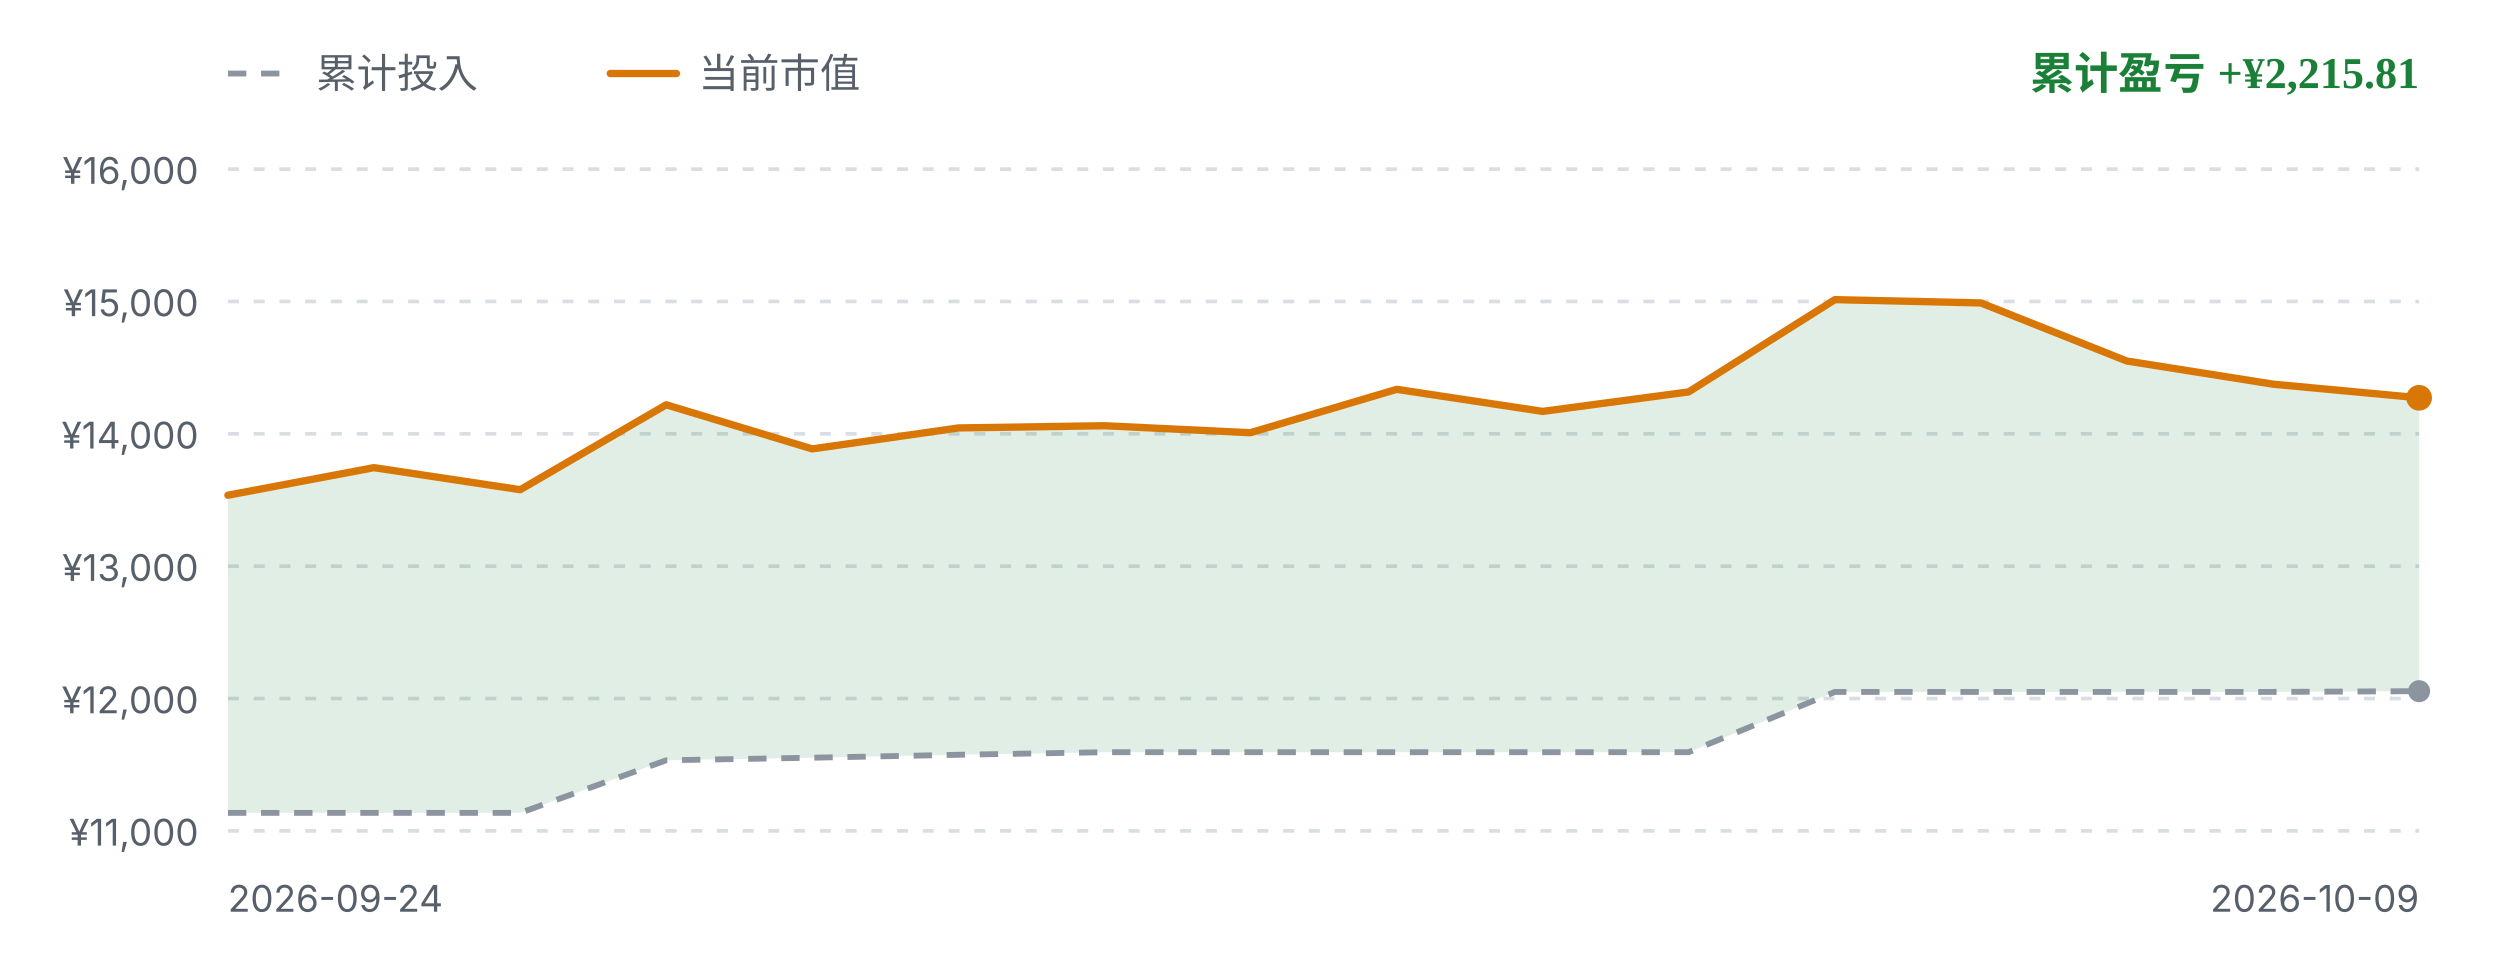
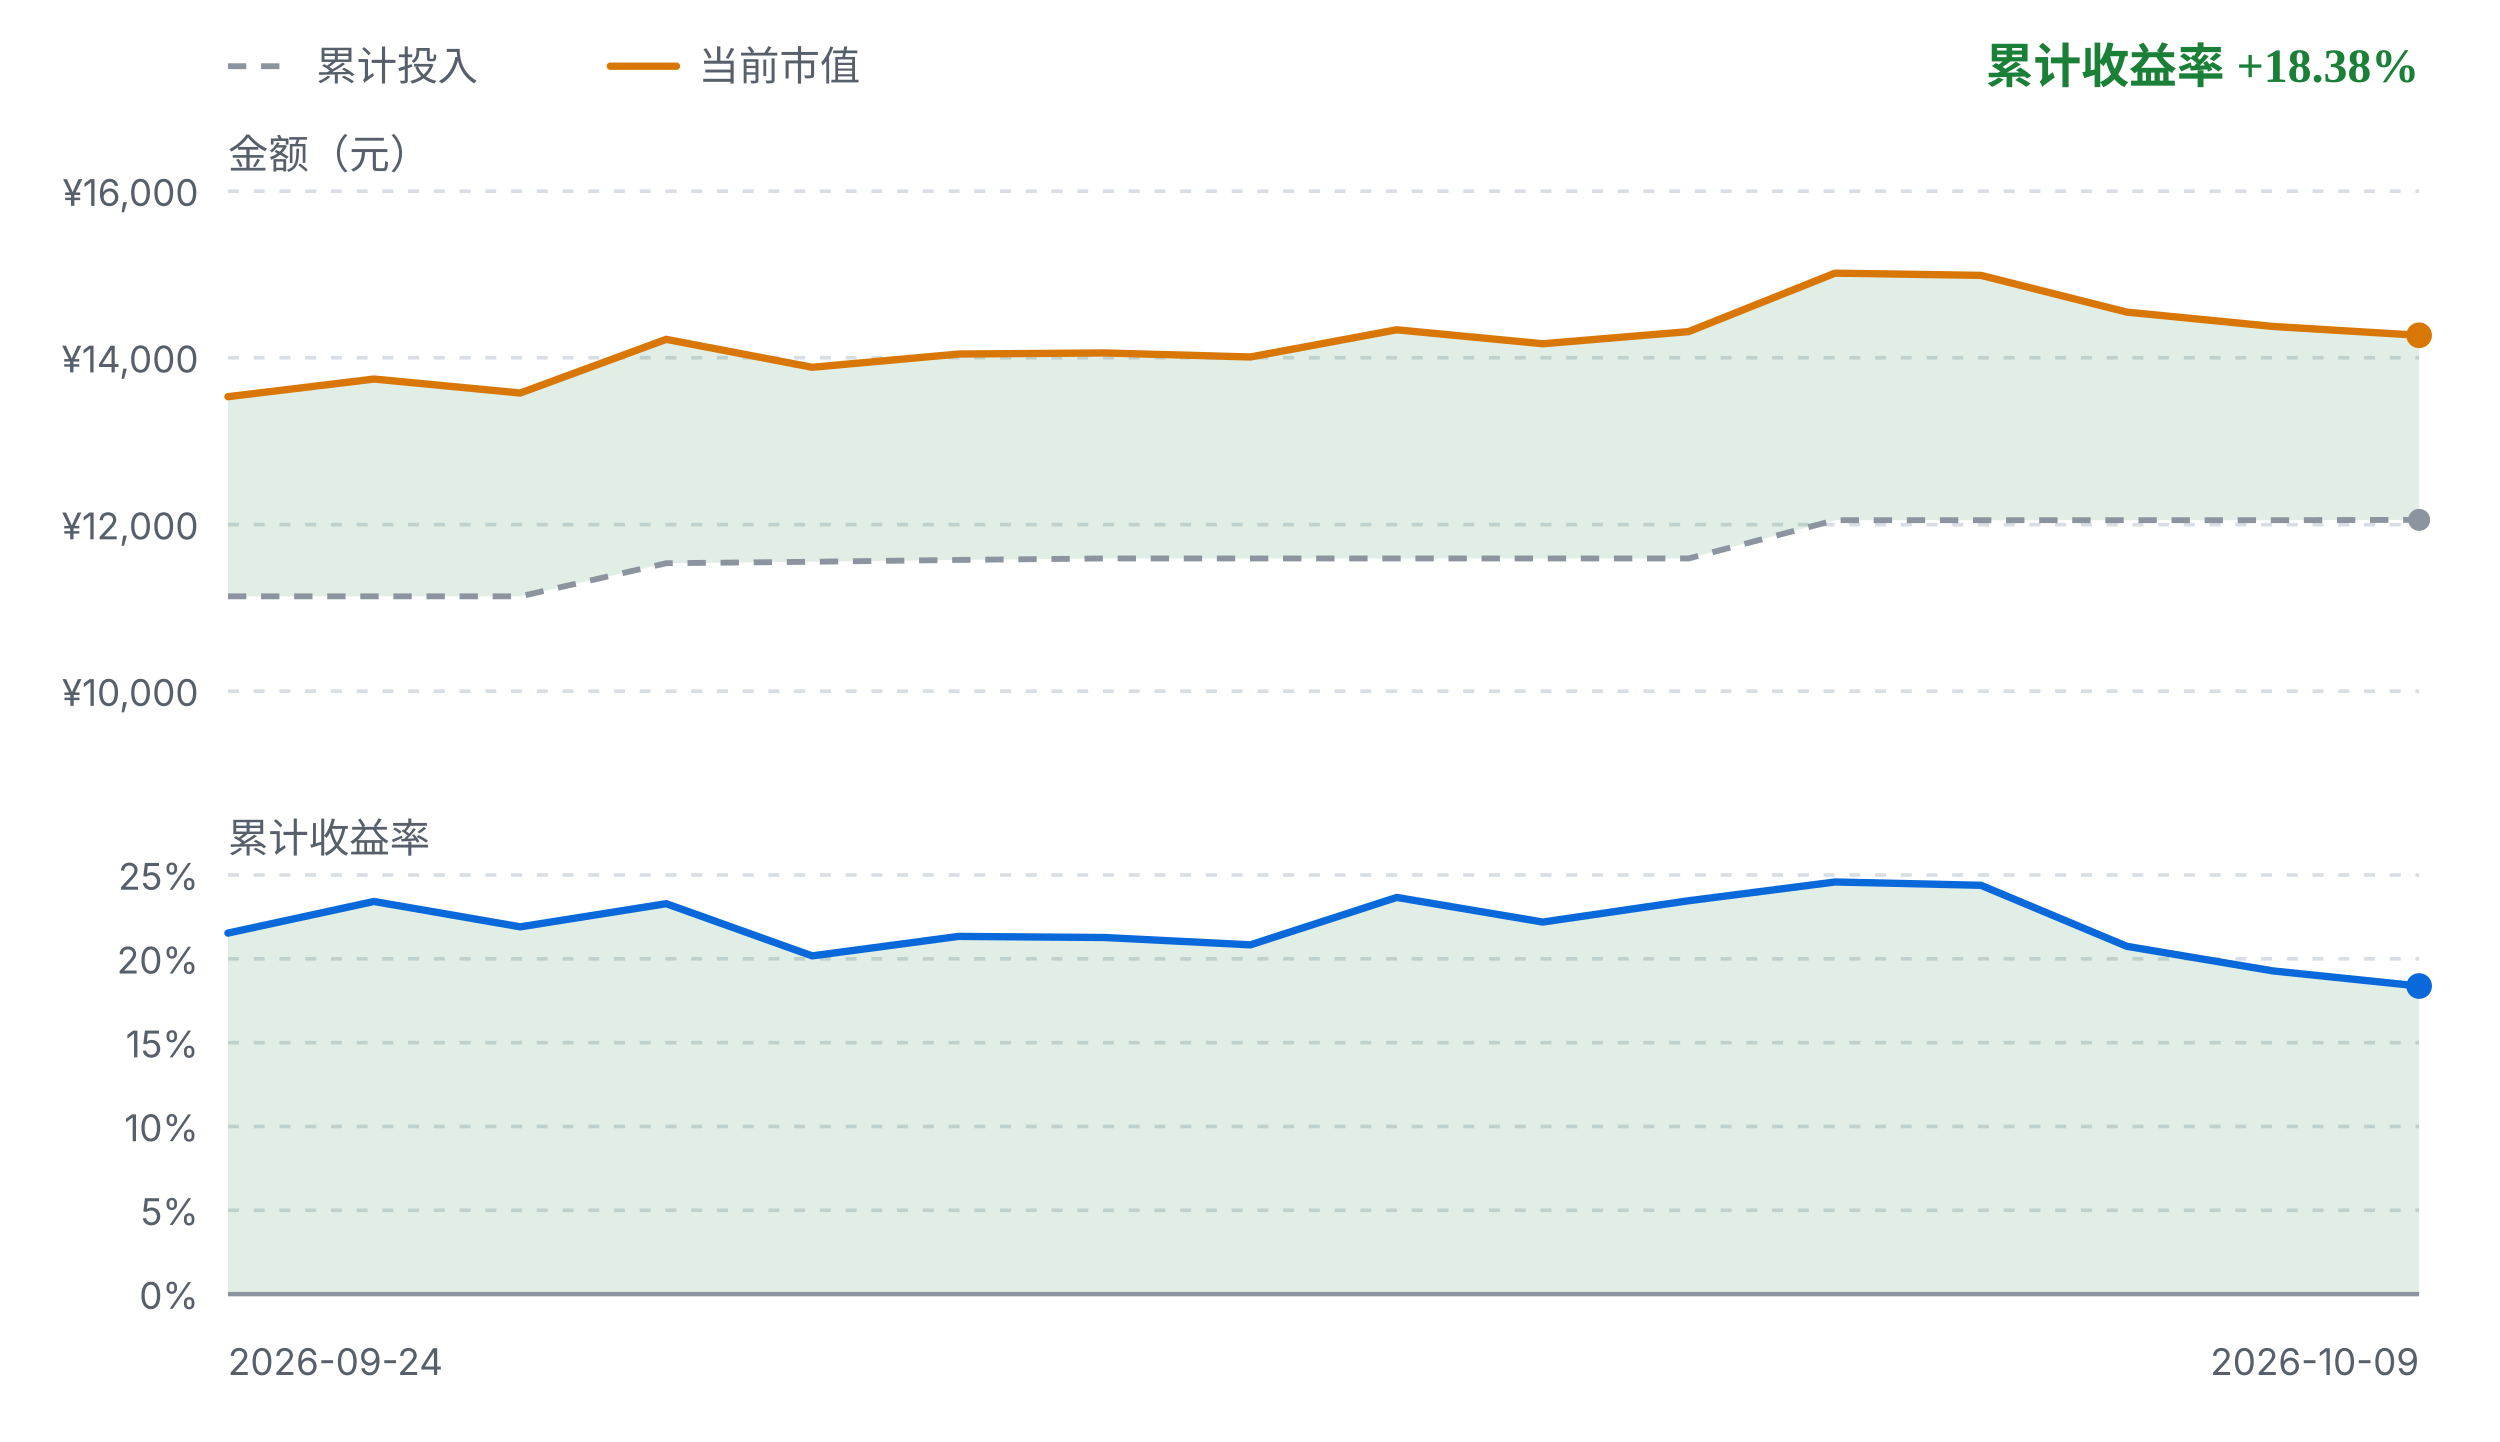
- <svg xmlns="http://www.w3.org/2000/svg" viewBox="0 0 680 260" width="680" height="260" role="img" aria-label="FIRE 收益曲线">
+ <svg xmlns="http://www.w3.org/2000/svg" viewBox="0 0 680 392" width="680" height="392" role="img" aria-label="FIRE 收益曲线">
  <style>
    .fg { fill: #1f2328; font-family: ui-sans-serif, system-ui, -apple-system, "Segoe UI", sans-serif; }
    .fg-muted { fill: #57606a; font-family: ui-sans-serif, system-ui, -apple-system, "Segoe UI", sans-serif; }
    .grid { stroke: #d8dee4; stroke-width: 1; stroke-dasharray: 3 4; }
+     .zero { stroke: #8c959f; stroke-width: 1.2; }
    .basis { fill: none; stroke: #8c959f; stroke-width: 1.6; stroke-dasharray: 5 4; stroke-linejoin: round; }
    .value { fill: none; stroke: #d97706; stroke-width: 2; stroke-linejoin: round; stroke-linecap: round; }
+     .rate { fill: none; stroke: #0969da; stroke-width: 2; stroke-linejoin: round; stroke-linecap: round; }
    .gap-up { fill: #1a7f37; fill-opacity: 0.13; }
    .gap-down { fill: #cf222e; fill-opacity: 0.13; }
+     .rate-up { fill: #1a7f37; fill-opacity: 0.13; }
+     .rate-down { fill: #cf222e; fill-opacity: 0.13; }
    .up { fill: #1a7f37; }
    .down { fill: #cf222e; }
    .dot-value { fill: #d97706; }
    .dot-basis { fill: #8c959f; }
+     .dot-rate { fill: #0969da; }
    @media (prefers-color-scheme: dark) {
      .fg { fill: #e6edf3; }
      .fg-muted { fill: #8b949e; }
      .grid { stroke: #30363d; }
+       .zero { stroke: #6e7681; }
      .basis { stroke: #6e7681; }
      .value { stroke: #f0b429; }
-       .gap-up { fill: #3fb950; fill-opacity: 0.16; }
-       .gap-down { fill: #f85149; fill-opacity: 0.16; }
+       .rate { stroke: #58a6ff; }
+       .gap-up, .rate-up { fill: #3fb950; fill-opacity: 0.16; }
+       .gap-down, .rate-down { fill: #f85149; fill-opacity: 0.16; }
      .up { fill: #3fb950; }
      .down { fill: #f85149; }
      .dot-value { fill: #f0b429; }
      .dot-basis { fill: #6e7681; }
+       .dot-rate { fill: #58a6ff; }
    }
  </style>
-   <line class="basis" x1="62" y1="20" x2="80" y2="20" />
-   <text class="fg-muted" x="86" y="20" font-size="11" dominant-baseline="middle">累计投入</text>
-   <line class="value" x1="166" y1="20" x2="184" y2="20" />
-   <text class="fg-muted" x="190" y="20" font-size="11" dominant-baseline="middle">当前市值</text>
-   <text class="up" x="658" y="20" text-anchor="end" font-size="12" font-weight="600" dominant-baseline="middle">累计盈亏 +¥2,215.81</text>
-   <line class="grid" x1="62" y1="46.0" x2="658" y2="46.0" />
-   <text class="fg-muted" x="54" y="50.0" text-anchor="end" font-size="10">¥16,000</text>
-   <line class="grid" x1="62" y1="82.0" x2="658" y2="82.0" />
-   <text class="fg-muted" x="54" y="86.0" text-anchor="end" font-size="10">¥15,000</text>
-   <line class="grid" x1="62" y1="118.0" x2="658" y2="118.0" />
-   <text class="fg-muted" x="54" y="122.0" text-anchor="end" font-size="10">¥14,000</text>
-   <line class="grid" x1="62" y1="154.0" x2="658" y2="154.0" />
-   <text class="fg-muted" x="54" y="158.0" text-anchor="end" font-size="10">¥13,000</text>
-   <line class="grid" x1="62" y1="190.0" x2="658" y2="190.0" />
-   <text class="fg-muted" x="54" y="194.0" text-anchor="end" font-size="10">¥12,000</text>
-   <line class="grid" x1="62" y1="226.0" x2="658" y2="226.0" />
-   <text class="fg-muted" x="54" y="230.0" text-anchor="end" font-size="10">¥11,000</text>
-   <path d="M62.0,134.7 L101.7,127.2 L141.5,133.2 L181.2,110.1 L220.9,122.1 L260.7,116.4 L300.4,115.8 L340.1,117.7 L379.9,105.9 L419.6,111.9 L459.3,106.6 L499.1,81.5 L538.8,82.4 L578.5,98.2 L618.3,104.5 L658.0,108.2 L658.0,188.0 L618.3,188.2 L578.5,188.2 L538.8,188.2 L499.1,188.2 L459.3,204.6 L419.6,204.6 L379.9,204.6 L340.1,204.6 L300.4,204.6 L260.7,205.3 L220.9,206.1 L181.2,206.8 L141.5,221.1 L101.7,221.1 L62.0,221.1 Z" class="gap-up" />
-   <path d="M62.0,221.1 L101.7,221.1 L141.5,221.1 L181.2,206.8 L220.9,206.1 L260.7,205.3 L300.4,204.6 L340.1,204.6 L379.9,204.6 L419.6,204.6 L459.3,204.6 L499.1,188.2 L538.8,188.2 L578.5,188.2 L618.3,188.2 L658.0,188.0" class="basis" />
-   <path d="M62.0,134.7 L101.7,127.2 L141.5,133.2 L181.2,110.1 L220.9,122.1 L260.7,116.4 L300.4,115.8 L340.1,117.7 L379.9,105.9 L419.6,111.9 L459.3,106.6 L499.1,81.5 L538.8,82.4 L578.5,98.2 L618.3,104.5 L658.0,108.2" class="value" />
-   <circle class="dot-basis" cx="658.0" cy="188.0" r="3" />
-   <circle class="dot-value" cx="658.0" cy="108.2" r="3.5" />
-   <text class="fg-muted" x="62" y="248" font-size="10">2026-09-24</text>
-   <text class="fg-muted" x="658" y="248" text-anchor="end" font-size="10">2026-10-09</text>
+   <line class="basis" x1="62" y1="18" x2="80" y2="18" />
+   <text class="fg-muted" x="86" y="18" font-size="11" dominant-baseline="middle">累计投入</text>
+   <line class="value" x1="166" y1="18" x2="184" y2="18" />
+   <text class="fg-muted" x="190" y="18" font-size="11" dominant-baseline="middle">当前市值</text>
+   <text class="up" x="658" y="18" text-anchor="end" font-size="13" font-weight="600" dominant-baseline="middle">累计收益率 +18.38%</text>
+   <text class="fg-muted" x="62" y="42" font-size="11" dominant-baseline="middle">金额（元）</text>
+   <line class="grid" x1="62" y1="52.0" x2="658" y2="52.0" />
+   <text class="fg-muted" x="54" y="56.0" text-anchor="end" font-size="10">¥16,000</text>
+   <line class="grid" x1="62" y1="97.3" x2="658" y2="97.3" />
+   <text class="fg-muted" x="54" y="101.3" text-anchor="end" font-size="10">¥14,000</text>
+   <line class="grid" x1="62" y1="142.7" x2="658" y2="142.7" />
+   <text class="fg-muted" x="54" y="146.7" text-anchor="end" font-size="10">¥12,000</text>
+   <line class="grid" x1="62" y1="188.0" x2="658" y2="188.0" />
+   <text class="fg-muted" x="54" y="192.0" text-anchor="end" font-size="10">¥10,000</text>
+   <path d="M62.0,107.9 L101.7,103.1 L141.5,106.9 L181.2,92.3 L220.9,99.9 L260.7,96.3 L300.4,96.0 L340.1,97.1 L379.9,89.7 L419.6,93.5 L459.3,90.2 L499.1,74.3 L538.8,74.9 L578.5,84.9 L618.3,88.8 L658.0,91.2 L658.0,141.4 L618.3,141.5 L578.5,141.5 L538.8,141.5 L499.1,141.5 L459.3,151.9 L419.6,151.9 L379.9,151.9 L340.1,151.9 L300.4,151.9 L260.7,152.3 L220.9,152.8 L181.2,153.2 L141.5,162.2 L101.7,162.2 L62.0,162.2 Z" class="gap-up" />
+   <path d="M62.0,162.2 L101.7,162.2 L141.5,162.2 L181.2,153.2 L220.9,152.8 L260.7,152.3 L300.4,151.9 L340.1,151.9 L379.9,151.9 L419.6,151.9 L459.3,151.9 L499.1,141.5 L538.8,141.5 L578.5,141.5 L618.3,141.5 L658.0,141.4" class="basis" />
+   <path d="M62.0,107.9 L101.7,103.1 L141.5,106.9 L181.2,92.3 L220.9,99.9 L260.7,96.3 L300.4,96.0 L340.1,97.1 L379.9,89.7 L419.6,93.5 L459.3,90.2 L499.1,74.3 L538.8,74.9 L578.5,84.9 L618.3,88.8 L658.0,91.2" class="value" />
+   <circle class="dot-basis" cx="658.0" cy="141.4" r="3" />
+   <circle class="dot-value" cx="658.0" cy="91.2" r="3.5" />
+   <text class="fg-muted" x="62" y="228" font-size="11" dominant-baseline="middle">累计收益率</text>
+   <line class="grid" x1="62" y1="238.0" x2="658" y2="238.0" />
+   <text class="fg-muted" x="54" y="242.0" text-anchor="end" font-size="10">25%</text>
+   <line class="grid" x1="62" y1="260.8" x2="658" y2="260.8" />
+   <text class="fg-muted" x="54" y="264.8" text-anchor="end" font-size="10">20%</text>
+   <line class="grid" x1="62" y1="283.6" x2="658" y2="283.6" />
+   <text class="fg-muted" x="54" y="287.6" text-anchor="end" font-size="10">15%</text>
+   <line class="grid" x1="62" y1="306.4" x2="658" y2="306.4" />
+   <text class="fg-muted" x="54" y="310.4" text-anchor="end" font-size="10">10%</text>
+   <line class="grid" x1="62" y1="329.2" x2="658" y2="329.2" />
+   <text class="fg-muted" x="54" y="333.2" text-anchor="end" font-size="10">5%</text>
+   <line class="grid" x1="62" y1="352.0" x2="658" y2="352.0" />
+   <text class="fg-muted" x="54" y="356.0" text-anchor="end" font-size="10">0%</text>
+   <path d="M62.0,253.8 L101.7,245.2 L141.5,252.1 L181.2,245.8 L220.9,260.0 L260.7,254.7 L300.4,255.0 L340.1,257.0 L379.9,244.1 L419.6,250.8 L459.3,245.0 L499.1,239.9 L538.8,240.8 L578.5,257.4 L618.3,264.1 L658.0,268.2 L658.0,352.0 L62.0,352.0 Z" class="rate-up" />
+   <line class="zero" x1="62" y1="352.0" x2="658" y2="352.0" />
+   <path d="M62.0,253.8 L101.7,245.2 L141.5,252.1 L181.2,245.8 L220.9,260.0 L260.7,254.7 L300.4,255.0 L340.1,257.0 L379.9,244.1 L419.6,250.8 L459.3,245.0 L499.1,239.9 L538.8,240.8 L578.5,257.4 L618.3,264.1 L658.0,268.2" class="rate" />
+   <circle class="dot-rate" cx="658.0" cy="268.2" r="3.5" />
+   <text class="fg-muted" x="62" y="374" font-size="10">2026-09-24</text>
+   <text class="fg-muted" x="658" y="374" text-anchor="end" font-size="10">2026-10-09</text>
</svg>
